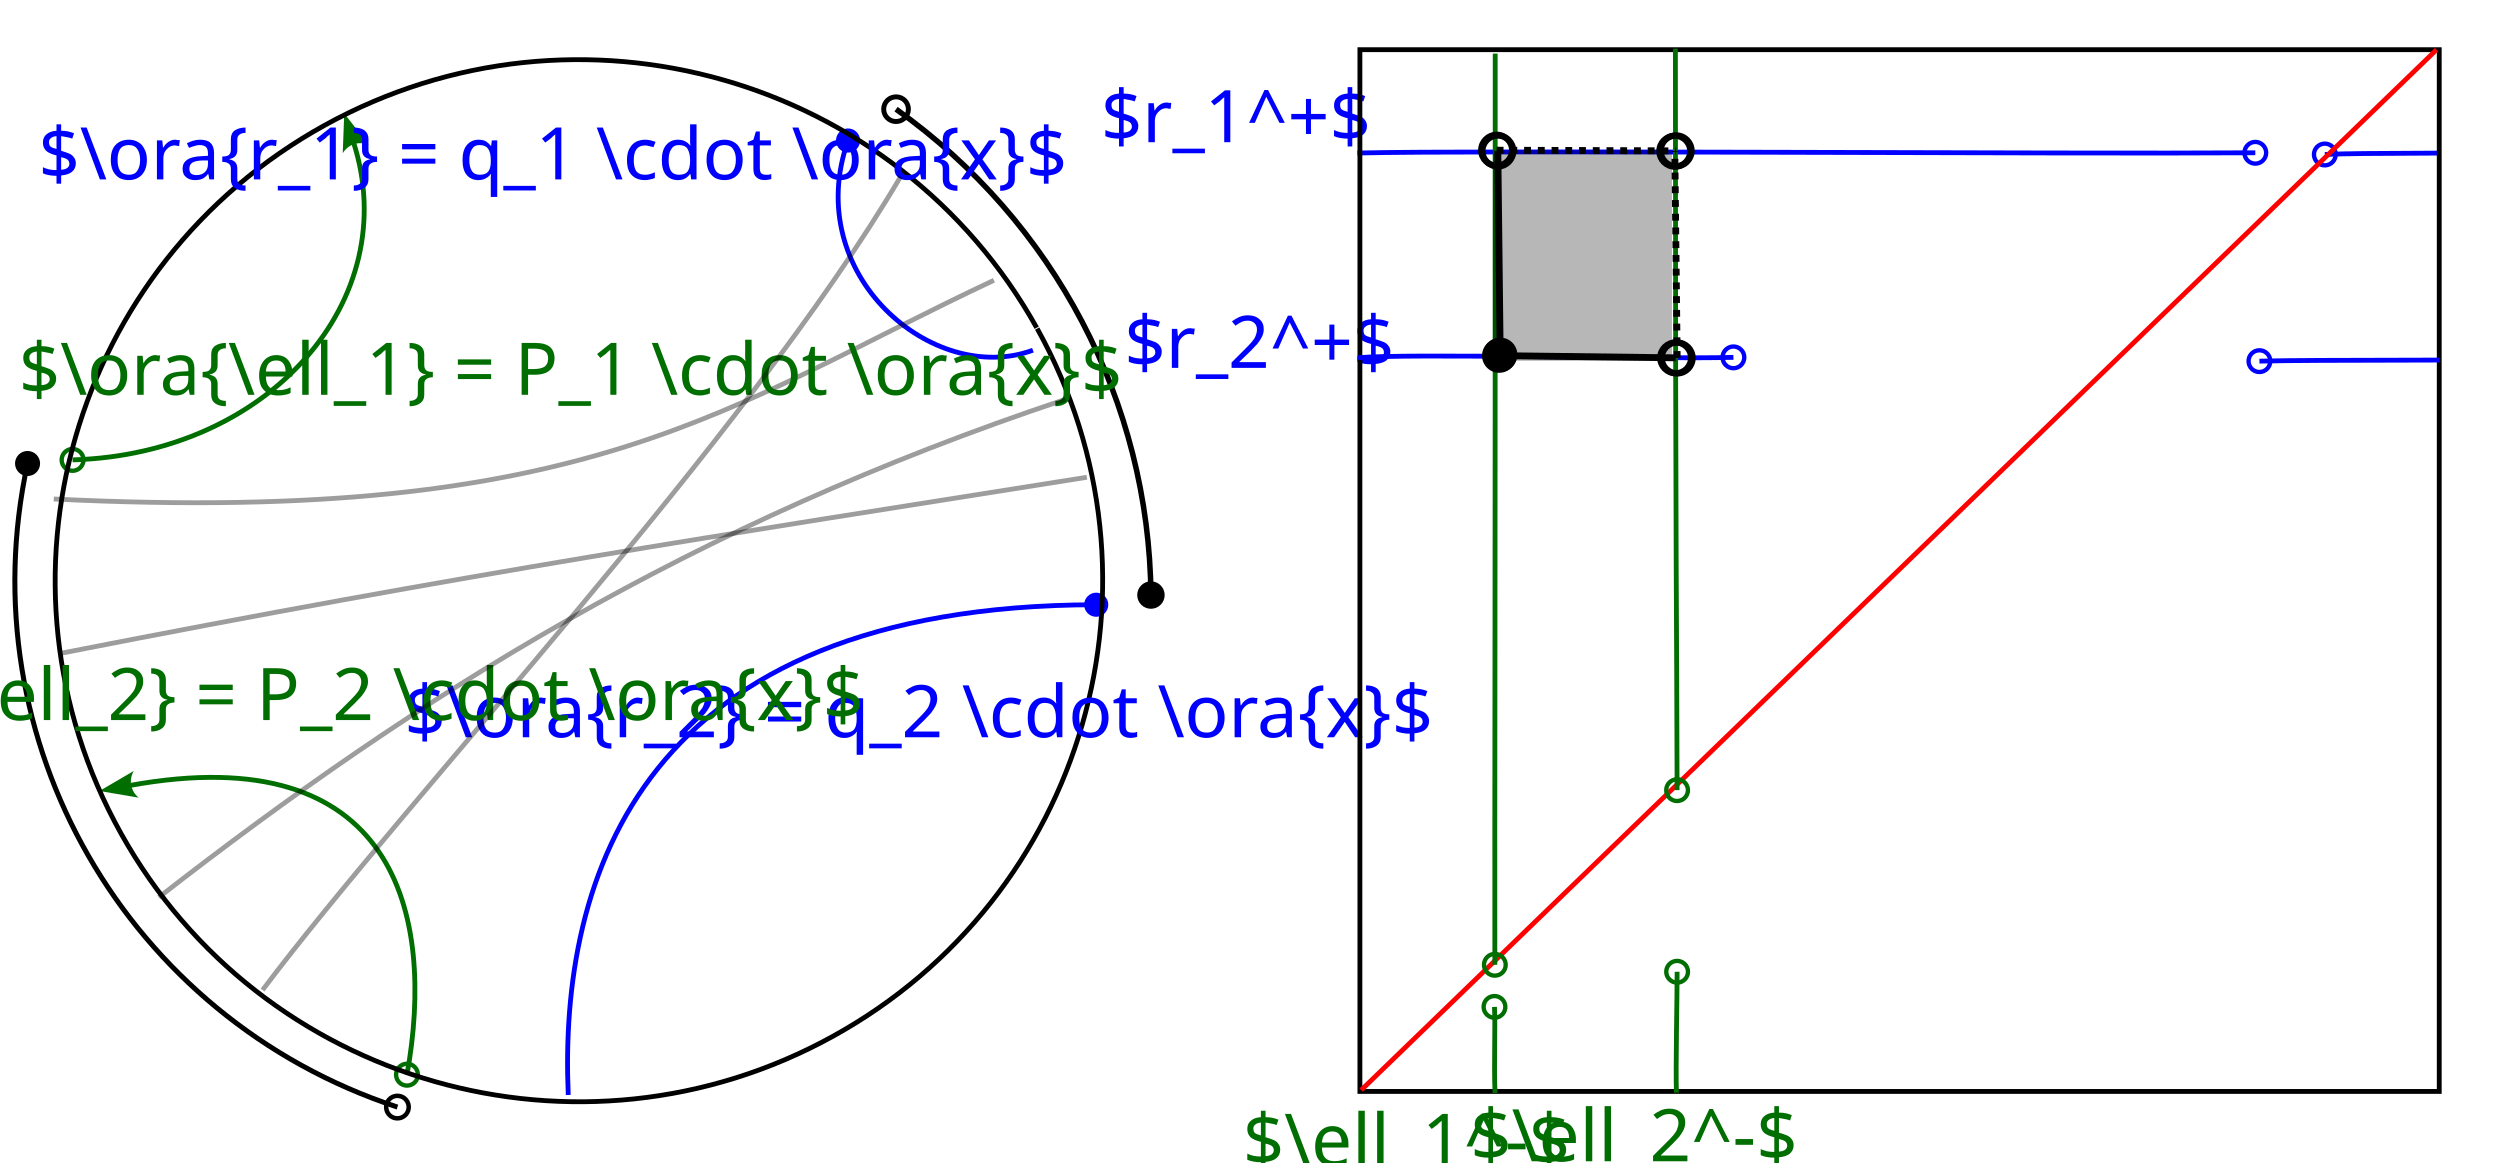
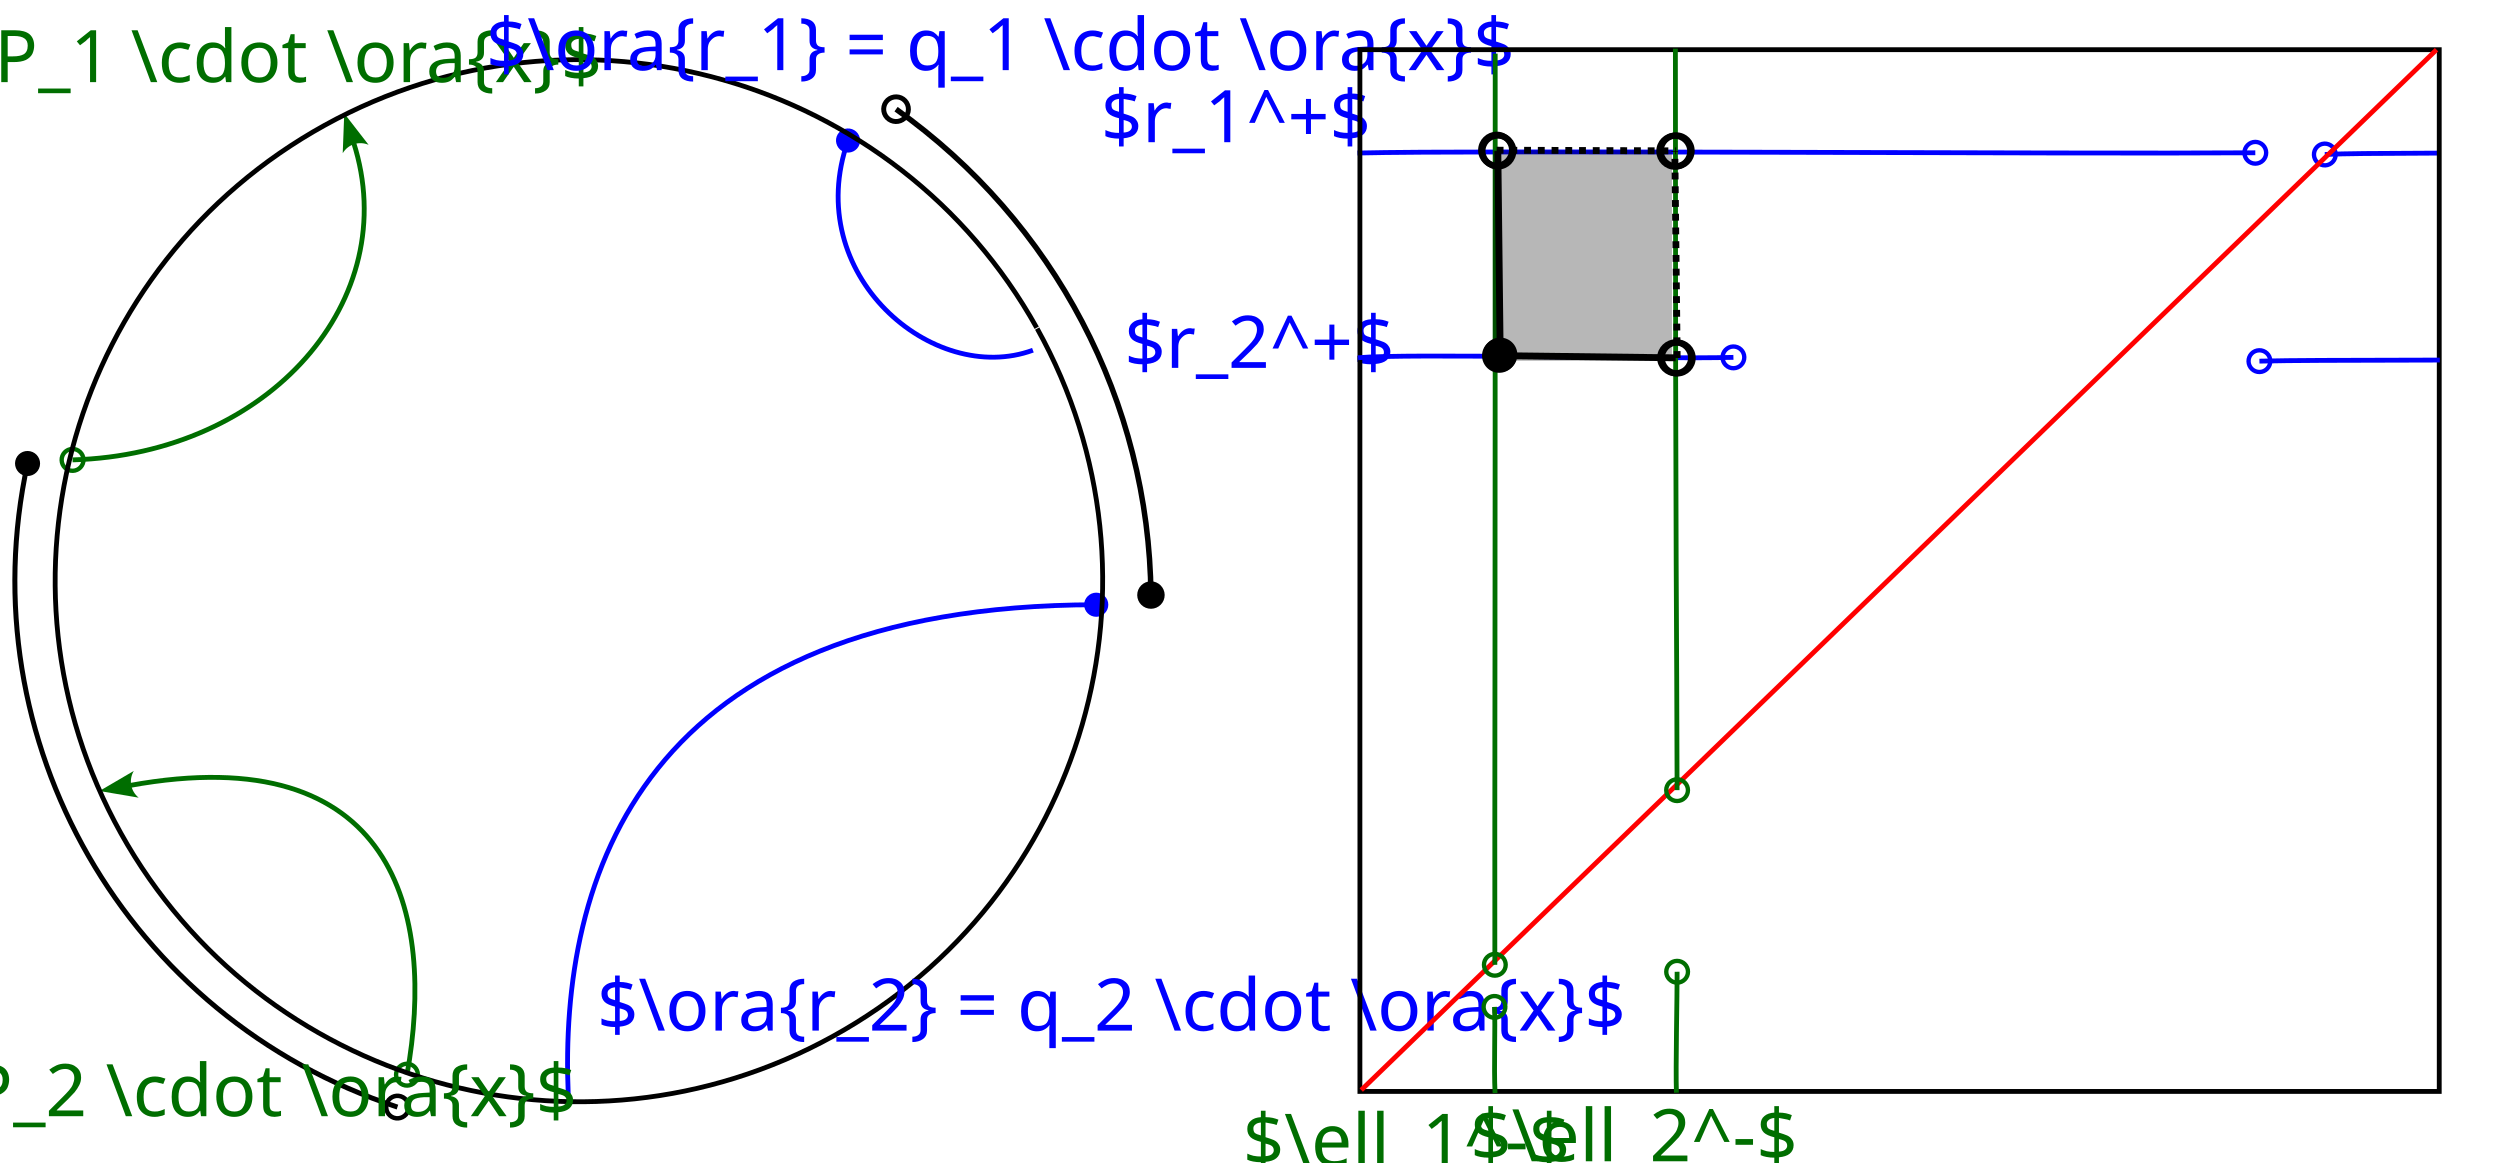
<svg xmlns="http://www.w3.org/2000/svg" width="4.3in" height="2in" viewBox="0 0 109.22 50.8" version="1.1" id="svg1">
  <defs id="defs1">
    <marker style="overflow:visible" id="Dot" refX="0" refY="0" orient="auto" markerWidth="1" markerHeight="1" viewBox="0 0 1 1" preserveAspectRatio="xMidYMid">
      <path transform="scale(0.5)" style="fill:context-stroke;fill-rule:evenodd;stroke:none" d="M 5,0 C 5,2.76 2.76,5 0,5 -2.76,5 -5,2.76 -5,0 c 0,-2.76 2.3,-5 5,-5 2.76,0 5,2.24 5,5 z" id="path17" />
    </marker>
    <marker style="overflow:visible" id="ColoredDot" refX="0" refY="0" orient="auto" markerWidth="1" markerHeight="1" viewBox="0 0 1 1" preserveAspectRatio="xMidYMid">
      <path transform="scale(0.45)" style="fill:context-fill;fill-rule:evenodd;stroke:context-stroke;stroke-width:2" d="M 5,0 C 5,2.76 2.76,5 0,5 -2.76,5 -5,2.76 -5,0 c 0,-2.76 2.3,-5 5,-5 2.76,0 5,2.24 5,5 z" id="path20" />
    </marker>
    <marker style="overflow:visible" id="marker5" refX="0" refY="0" orient="auto-start-reverse" markerWidth="1" markerHeight="1" viewBox="0 0 1 1" preserveAspectRatio="xMidYMid">
      <path transform="scale(0.7)" d="M -2,-4 9,0 -2,4 c 2,-2.33 2,-5.66 0,-8 z" style="fill:context-stroke;fill-rule:evenodd;stroke:none" id="path5" />
    </marker>
    <marker style="overflow:visible" id="marker4" refX="0" refY="0" orient="auto-start-reverse" markerWidth="1" markerHeight="1" viewBox="0 0 1 1" preserveAspectRatio="xMidYMid">
      <path transform="scale(0.7)" d="M -2,-4 9,0 -2,4 c 2,-2.33 2,-5.66 0,-8 z" style="fill:context-stroke;fill-rule:evenodd;stroke:none" id="path4" />
    </marker>
    <rect x="644.477" y="100.005" width="63.64" height="68.69" id="rect4" />
    <rect x="644.477" y="100.005" width="63.64" height="68.69" id="rect4-5" />
    <rect x="644.477" y="100.005" width="63.64" height="68.69" id="rect4-5-6" />
    <rect x="644.477" y="100.005" width="63.64" height="68.69" id="rect4-5-6-1" />
    <rect x="644.477" y="100.005" width="63.64" height="68.69" id="rect4-5-6-1-0" />
    <rect x="644.477" y="100.005" width="63.64" height="68.69" id="rect4-9" />
    <rect x="644.477" y="100.005" width="63.64" height="68.69" id="rect4-5-6-9" />
    <rect x="644.477" y="100.005" width="63.64" height="68.69" id="rect4-5-6-1-0-8" />
    <marker style="overflow:visible" id="marker4-6" refX="0" refY="0" orient="auto-start-reverse" markerWidth="1" markerHeight="1" viewBox="0 0 1 1" preserveAspectRatio="xMidYMid">
      <path transform="scale(0.7)" d="M -2,-4 9,0 -2,4 c 2,-2.33 2,-5.66 0,-8 z" style="fill:context-stroke;fill-rule:evenodd;stroke:none" id="path4-9" />
    </marker>
    <marker style="overflow:visible" id="ColoredDot-7" refX="0" refY="0" orient="auto" markerWidth="1" markerHeight="1" viewBox="0 0 1 1" preserveAspectRatio="xMidYMid">
      <path transform="scale(0.45)" style="fill:context-fill;fill-rule:evenodd;stroke:context-stroke;stroke-width:2" d="M 5,0 C 5,2.76 2.76,5 0,5 -2.76,5 -5,2.76 -5,0 c 0,-2.76 2.3,-5 5,-5 2.76,0 5,2.24 5,5 z" id="path20-8" />
    </marker>
    <marker style="overflow:visible" id="Dot-0" refX="0" refY="0" orient="auto" markerWidth="1" markerHeight="1" viewBox="0 0 1 1" preserveAspectRatio="xMidYMid">
      <path transform="scale(0.5)" style="fill:context-stroke;fill-rule:evenodd;stroke:none" d="M 5,0 C 5,2.76 2.76,5 0,5 -2.76,5 -5,2.76 -5,0 c 0,-2.76 2.3,-5 5,-5 2.76,0 5,2.24 5,5 z" id="path17-0" />
    </marker>
    <marker style="overflow:visible" id="ColoredDot-7-8" refX="0" refY="0" orient="auto" markerWidth="1" markerHeight="1" viewBox="0 0 1 1" preserveAspectRatio="xMidYMid">
      <path transform="scale(0.45)" style="fill:context-fill;fill-rule:evenodd;stroke:context-stroke;stroke-width:2" d="M 5,0 C 5,2.76 2.76,5 0,5 -2.76,5 -5,2.76 -5,0 c 0,-2.76 2.3,-5 5,-5 2.76,0 5,2.24 5,5 z" id="path20-8-1" />
    </marker>
    <marker style="overflow:visible" id="Dot-3" refX="0" refY="0" orient="auto" markerWidth="1" markerHeight="1" viewBox="0 0 1 1" preserveAspectRatio="xMidYMid">
      <path transform="scale(0.5)" style="fill:context-stroke;fill-rule:evenodd;stroke:none" d="M 5,0 C 5,2.76 2.76,5 0,5 -2.76,5 -5,2.76 -5,0 c 0,-2.76 2.3,-5 5,-5 2.76,0 5,2.24 5,5 z" id="path17-8" />
    </marker>
    <marker style="overflow:visible" id="marker4-6-8" refX="0" refY="0" orient="auto-start-reverse" markerWidth="1" markerHeight="1" viewBox="0 0 1 1" preserveAspectRatio="xMidYMid">
      <path transform="scale(0.7)" d="M -2,-4 9,0 -2,4 c 2,-2.33 2,-5.66 0,-8 z" style="fill:context-stroke;fill-rule:evenodd;stroke:none" id="path4-9-0" />
    </marker>
    <marker style="overflow:visible" id="marker4-6-8-9" refX="0" refY="0" orient="auto-start-reverse" markerWidth="1" markerHeight="1" viewBox="0 0 1 1" preserveAspectRatio="xMidYMid">
      <path transform="scale(0.7)" d="M -2,-4 9,0 -2,4 c 2,-2.33 2,-5.66 0,-8 z" style="fill:context-stroke;fill-rule:evenodd;stroke:none" id="path4-9-0-6" />
    </marker>
    <marker style="overflow:visible" id="ColoredDot-77" refX="0" refY="0" orient="auto" markerWidth="1" markerHeight="1" viewBox="0 0 1 1" preserveAspectRatio="xMidYMid">
      <path transform="scale(0.45)" style="fill:context-fill;fill-rule:evenodd;stroke:context-stroke;stroke-width:2" d="M 5,0 C 5,2.76 2.76,5 0,5 -2.76,5 -5,2.76 -5,0 c 0,-2.76 2.3,-5 5,-5 2.76,0 5,2.24 5,5 z" id="path20-9" />
    </marker>
    <marker style="overflow:visible" id="marker4-6-8-9-7" refX="0" refY="0" orient="auto-start-reverse" markerWidth="1" markerHeight="1" viewBox="0 0 1 1" preserveAspectRatio="xMidYMid">
      <path transform="scale(0.7)" d="M -2,-4 9,0 -2,4 c 2,-2.33 2,-5.66 0,-8 z" style="fill:context-stroke;fill-rule:evenodd;stroke:none" id="path4-9-0-6-7" />
    </marker>
    <marker style="overflow:visible" id="ColoredDot-77-1" refX="0" refY="0" orient="auto" markerWidth="1" markerHeight="1" viewBox="0 0 1 1" preserveAspectRatio="xMidYMid">
      <path transform="scale(0.45)" style="fill:context-fill;fill-rule:evenodd;stroke:context-stroke;stroke-width:2" d="M 5,0 C 5,2.76 2.76,5 0,5 -2.76,5 -5,2.76 -5,0 c 0,-2.76 2.3,-5 5,-5 2.76,0 5,2.24 5,5 z" id="path20-9-6" />
    </marker>
    <marker style="overflow:visible" id="marker4-6-8-9-7-7" refX="0" refY="0" orient="auto-start-reverse" markerWidth="1" markerHeight="1" viewBox="0 0 1 1" preserveAspectRatio="xMidYMid">
      <path transform="scale(0.7)" d="M -2,-4 9,0 -2,4 c 2,-2.33 2,-5.66 0,-8 z" style="fill:context-stroke;fill-rule:evenodd;stroke:none" id="path4-9-0-6-7-8" />
    </marker>
    <marker style="overflow:visible" id="ColoredDot-77-1-5" refX="0" refY="0" orient="auto" markerWidth="1" markerHeight="1" viewBox="0 0 1 1" preserveAspectRatio="xMidYMid">
      <path transform="scale(0.45)" style="fill:context-fill;fill-rule:evenodd;stroke:context-stroke;stroke-width:2" d="M 5,0 C 5,2.76 2.76,5 0,5 -2.76,5 -5,2.76 -5,0 c 0,-2.76 2.3,-5 5,-5 2.76,0 5,2.24 5,5 z" id="path20-9-6-6" />
    </marker>
    <marker style="overflow:visible" id="marker4-6-8-6" refX="0" refY="0" orient="auto-start-reverse" markerWidth="1" markerHeight="1" viewBox="0 0 1 1" preserveAspectRatio="xMidYMid">
      <path transform="scale(0.7)" d="M -2,-4 9,0 -2,4 c 2,-2.33 2,-5.66 0,-8 z" style="fill:context-stroke;fill-rule:evenodd;stroke:none" id="path4-9-0-3" />
    </marker>
    <marker style="overflow:visible" id="ColoredDot-6" refX="0" refY="0" orient="auto" markerWidth="1" markerHeight="1" viewBox="0 0 1 1" preserveAspectRatio="xMidYMid">
      <path transform="scale(0.45)" style="fill:context-fill;fill-rule:evenodd;stroke:context-stroke;stroke-width:2" d="M 5,0 C 5,2.76 2.76,5 0,5 -2.76,5 -5,2.76 -5,0 c 0,-2.76 2.3,-5 5,-5 2.76,0 5,2.24 5,5 z" id="path20-7" />
    </marker>
    <marker style="overflow:visible" id="marker4-6-8-9-77" refX="0" refY="0" orient="auto-start-reverse" markerWidth="1" markerHeight="1" viewBox="0 0 1 1" preserveAspectRatio="xMidYMid">
      <path transform="scale(0.7)" d="M -2,-4 9,0 -2,4 c 2,-2.33 2,-5.66 0,-8 z" style="fill:context-stroke;fill-rule:evenodd;stroke:none" id="path4-9-0-6-71" />
    </marker>
    <marker style="overflow:visible" id="ColoredDot-77-0" refX="0" refY="0" orient="auto" markerWidth="1" markerHeight="1" viewBox="0 0 1 1" preserveAspectRatio="xMidYMid">
      <path transform="scale(0.45)" style="fill:context-fill;fill-rule:evenodd;stroke:context-stroke;stroke-width:2" d="M 5,0 C 5,2.76 2.76,5 0,5 -2.76,5 -5,2.76 -5,0 c 0,-2.76 2.3,-5 5,-5 2.76,0 5,2.24 5,5 z" id="path20-9-69" />
    </marker>
    <marker style="overflow:visible" id="ColoredDot-8" refX="0" refY="0" orient="auto" markerWidth="1" markerHeight="1" viewBox="0 0 1 1" preserveAspectRatio="xMidYMid">
      <path transform="scale(0.45)" style="fill:context-fill;fill-rule:evenodd;stroke:context-stroke;stroke-width:2" d="M 5,0 C 5,2.76 2.76,5 0,5 -2.76,5 -5,2.76 -5,0 c 0,-2.76 2.3,-5 5,-5 2.76,0 5,2.24 5,5 z" id="path20-81" />
    </marker>
    <marker style="overflow:visible" id="Dot-3-2" refX="0" refY="0" orient="auto" markerWidth="1" markerHeight="1" viewBox="0 0 1 1" preserveAspectRatio="xMidYMid">
      <path transform="scale(0.5)" style="fill:context-stroke;fill-rule:evenodd;stroke:none" d="M 5,0 C 5,2.76 2.76,5 0,5 -2.76,5 -5,2.76 -5,0 c 0,-2.76 2.3,-5 5,-5 2.76,0 5,2.24 5,5 z" id="path17-8-0" />
    </marker>
    <marker style="overflow:visible" id="ColoredDot-3" refX="0" refY="0" orient="auto" markerWidth="1" markerHeight="1" viewBox="0 0 1 1" preserveAspectRatio="xMidYMid">
      <path transform="scale(0.45)" style="fill:context-fill;fill-rule:evenodd;stroke:context-stroke;stroke-width:2" d="M 5,0 C 5,2.76 2.76,5 0,5 -2.76,5 -5,2.76 -5,0 c 0,-2.76 2.3,-5 5,-5 2.76,0 5,2.24 5,5 z" id="path20-3" />
    </marker>
    <marker style="overflow:visible" id="ColoredDot-3-0" refX="0" refY="0" orient="auto" markerWidth="1" markerHeight="1" viewBox="0 0 1 1" preserveAspectRatio="xMidYMid">
      <path transform="scale(0.45)" style="fill:context-fill;fill-rule:evenodd;stroke:context-stroke;stroke-width:2" d="M 5,0 C 5,2.76 2.76,5 0,5 -2.76,5 -5,2.76 -5,0 c 0,-2.76 2.3,-5 5,-5 2.76,0 5,2.24 5,5 z" id="path20-3-1" />
    </marker>
  </defs>
  <g id="layer1" transform="translate(-12.10939,6.048508)">
    <path style="fill:none;stroke:#0000ff;stroke-width:0.211;stroke-dasharray:none;stroke-opacity:1;marker-end:url(#Dot)" d="M 36.935,41.789 C 36.527,32.269 40.102,20.4 60.001,20.371" id="path3-6" />
    <path style="fill:none;fill-opacity:1;stroke:#0000ff;stroke-width:0.211;stroke-dasharray:none;stroke-opacity:1;marker-mid:url(#marker4-6);marker-end:url(#Dot-0)" d="M 57.235,9.251 C 52.889,10.85 47.087,5.957 49.159,0.091" id="path3-6-2" />
    <path style="fill:none;fill-opacity:1;stroke:#0000ff;stroke-width:0.211;stroke-dasharray:none;stroke-opacity:1;marker-mid:url(#marker4-6-8);marker-end:url(#ColoredDot)" d="m 71.415,0.637 c 5.185,-0.131 31.053,0.049 39.224,-0.011" id="path3-6-2-6" />
    <path style="fill:none;fill-opacity:1;stroke:#0000ff;stroke-width:0.211;stroke-dasharray:none;stroke-opacity:1;marker-mid:url(#marker4-6-8-9);marker-end:url(#ColoredDot-77)" d="m 118.651,0.64 c -2.989,0.015 -4.018,0.015 -4.975,0.061" id="path3-6-2-6-9" />
    <path style="fill:none;stroke:#006e00;stroke-width:0.212;stroke-dasharray:none;stroke-opacity:1;marker-start:url(#marker5);marker-mid:url(#marker4);marker-end:url(#ColoredDot)" d="M 27.557,0.178 C 29.76,7.038 23.88,13.793 15.28,14.043" id="path4-0-1" />
    <path style="fill:none;stroke:#006e00;stroke-width:0.212;stroke-dasharray:none;stroke-opacity:1;marker-start:url(#marker5);marker-mid:url(#marker4-6);marker-end:url(#ColoredDot-7)" d="m 17.769,28.269 c 11.587,-2.114 13.389,5.58 12.121,12.633" id="path4-0-1-6" />
-     <path style="fill:none;stroke:#000000;stroke-width:0.211;stroke-dasharray:none;stroke-opacity:0.384" d="m 14.459,15.752 c 23.517,1.162 29.39,-4.072 41.073,-9.556" id="path6-5" />
    <path style="fill:none;stroke:#000000;stroke-width:0.211;stroke-dasharray:none;stroke-opacity:1" id="path15-3" d="M 57.422,8.307 A 22.878,22.76 0 0 1 48.483,39.233 22.878,22.76 0 0 1 17.391,30.355 22.878,22.76 0 0 1 26.301,-0.58 22.878,22.76 0 0 1 57.401,8.27" />
    <path style="fill:none;stroke:#000000;stroke-width:0.24;stroke-miterlimit:4;stroke-dasharray:none;stroke-opacity:1;marker-start:url(#ColoredDot-7);marker-end:url(#Dot)" id="path833-9-6-8-5-7" d="M 51.256,-1.279 A 26.706,26.434 0 0 1 62.392,19.948" />
    <path style="fill:none;stroke:#000000;stroke-width:0.219;stroke-miterlimit:4;stroke-dasharray:none;stroke-opacity:1;marker-start:url(#ColoredDot-7-8);marker-end:url(#Dot-3)" id="path833-9-6-8-5-7-9" d="M 29.473,42.318 A 24.341,24.216 0 0 1 13.313,14.201" />
-     <text xml:space="preserve" style="font-style:normal;font-weight:normal;font-size:3.175px;line-height:1.25;font-family:sans-serif;text-align:center;text-anchor:middle;fill:#006e00;fill-opacity:1;stroke:none;stroke-width:0.074" x="39.097" y="11.197" id="text1461-1-6">
-       <tspan id="tspan1459-1-8" x="39.097" y="11.197" style="font-size:3.175px;text-align:center;text-anchor:middle;fill:#006e00;fill-opacity:1;stroke-width:0.074">$\ora{\ell_1} = P_1 \cdot \ora{x}$</tspan>
+     <text xml:space="preserve" style="font-style:normal;font-weight:normal;font-size:3.175px;line-height:1.25;font-family:sans-serif;text-align:center;text-anchor:middle;fill:#006e00;fill-opacity:1;stroke:none;stroke-width:0.074" x="16.366" y="-2.46" id="text1461-1-6">
+       <tspan id="tspan1459-1-8" x="16.366" y="-2.46" style="font-size:3.175px;text-align:center;text-anchor:middle;fill:#006e00;fill-opacity:1;stroke-width:0.074">$\ora{\ell_1} = P_1 \cdot \ora{x}$</tspan>
    </text>
    <text xml:space="preserve" style="font-style:normal;font-weight:normal;font-size:3.175px;line-height:1.25;font-family:sans-serif;text-align:center;text-anchor:middle;fill:#006e00;fill-opacity:1;stroke:none;stroke-width:0.074" x="75.614" y="44.88" id="text1461-1-6-4">
      <tspan id="tspan1459-1-8-0" x="75.614" y="44.88" style="font-size:3.175px;text-align:center;text-anchor:middle;fill:#006e00;fill-opacity:1;stroke-width:0.074">$\ell_1^-$</tspan>
    </text>
    <text xml:space="preserve" style="font-style:normal;font-weight:normal;font-size:3.175px;line-height:1.25;font-family:sans-serif;text-align:center;text-anchor:middle;fill:#006e00;fill-opacity:1;stroke:none;stroke-width:0.074" x="85.551" y="44.681" id="text1461-1-6-4-8">
      <tspan id="tspan1459-1-8-0-5" x="85.551" y="44.681" style="font-size:3.175px;text-align:center;text-anchor:middle;fill:#006e00;fill-opacity:1;stroke-width:0.074">$\ell_2^-$</tspan>
    </text>
-     <text xml:space="preserve" style="font-style:normal;font-weight:normal;font-size:3.175px;line-height:1.25;font-family:sans-serif;text-align:center;text-anchor:middle;fill:#0000ff;fill-opacity:1;stroke:none;stroke-width:0.074" x="38.323" y="1.787" id="text1461-1-6-5">
-       <tspan id="tspan1459-1-8-9" x="38.323" y="1.787" style="font-size:3.175px;text-align:center;text-anchor:middle;fill:#0000ff;fill-opacity:1;stroke-width:0.074">$\ora{r_1} = q_1 \cdot \ora{x}$</tspan>
+     <text xml:space="preserve" style="font-style:normal;font-weight:normal;font-size:3.175px;line-height:1.25;font-family:sans-serif;text-align:center;text-anchor:middle;fill:#0000ff;fill-opacity:1;stroke:none;stroke-width:0.074" x="57.873" y="-2.984" id="text1461-1-6-5">
+       <tspan id="tspan1459-1-8-9" x="57.873" y="-2.984" style="font-size:3.175px;text-align:center;text-anchor:middle;fill:#0000ff;fill-opacity:1;stroke-width:0.074">$\ora{r_1} = q_1 \cdot \ora{x}$</tspan>
    </text>
    <text xml:space="preserve" style="font-style:normal;font-weight:normal;font-size:3.175px;line-height:1.25;font-family:sans-serif;text-align:center;text-anchor:middle;fill:#0000ff;fill-opacity:1;stroke:none;stroke-width:0.074" x="68.163" y="0.165" id="text1461-1-6-5-3">
      <tspan id="tspan1459-1-8-9-5" x="68.163" y="0.165" style="font-size:3.175px;text-align:center;text-anchor:middle;fill:#0000ff;fill-opacity:1;stroke-width:0.074">$r_1^+$</tspan>
    </text>
    <text xml:space="preserve" style="font-style:normal;font-weight:normal;font-size:3.175px;line-height:1.25;font-family:sans-serif;text-align:center;text-anchor:middle;fill:#0000ff;fill-opacity:1;stroke:none;stroke-width:0.074" x="69.188" y="10.021" id="text1461-1-6-5-3-4">
      <tspan id="tspan1459-1-8-9-5-3" x="69.188" y="10.021" style="font-size:3.175px;text-align:center;text-anchor:middle;fill:#0000ff;fill-opacity:1;stroke-width:0.074">$r_2^+$</tspan>
    </text>
-     <text xml:space="preserve" style="font-style:normal;font-weight:normal;font-size:3.175px;line-height:1.25;font-family:sans-serif;text-align:center;text-anchor:middle;fill:#0000ff;fill-opacity:1;stroke:none;stroke-width:0.074" x="54.305" y="26.159" id="text1461-1-6-5-2">
-       <tspan id="tspan1459-1-8-9-4" x="54.305" y="26.159" style="font-size:3.175px;text-align:center;text-anchor:middle;fill:#0000ff;fill-opacity:1;stroke-width:0.074">$\ora{r_2} = q_2 \cdot \ora{x}$</tspan>
+     <text xml:space="preserve" style="font-style:normal;font-weight:normal;font-size:3.175px;line-height:1.25;font-family:sans-serif;text-align:center;text-anchor:middle;fill:#0000ff;fill-opacity:1;stroke:none;stroke-width:0.074" x="62.724" y="38.975" id="text1461-1-6-5-2">
+       <tspan id="tspan1459-1-8-9-4" x="62.724" y="38.975" style="font-size:3.175px;text-align:center;text-anchor:middle;fill:#0000ff;fill-opacity:1;stroke-width:0.074">$\ora{r_2} = q_2 \cdot \ora{x}$</tspan>
    </text>
-     <text xml:space="preserve" style="font-style:normal;font-weight:normal;font-size:3.175px;line-height:1.25;font-family:sans-serif;text-align:center;text-anchor:middle;fill:#006e00;fill-opacity:1;stroke:none;stroke-width:0.074" x="27.805" y="25.409" id="text1461-1-6-8">
-       <tspan id="tspan1459-1-8-4" x="27.805" y="25.409" style="font-size:3.175px;text-align:center;text-anchor:middle;fill:#006e00;fill-opacity:1;stroke-width:0.074">$\ora{\ell_2} = P_2 \cdot \ora{x}$</tspan>
+     <text xml:space="preserve" style="font-style:normal;font-weight:normal;font-size:3.175px;line-height:1.25;font-family:sans-serif;text-align:center;text-anchor:middle;fill:#006e00;fill-opacity:1;stroke:none;stroke-width:0.074" x="15.27" y="42.715" id="text1461-1-6-8">
+       <tspan id="tspan1459-1-8-4" x="15.27" y="42.715" style="font-size:3.175px;text-align:center;text-anchor:middle;fill:#006e00;fill-opacity:1;stroke-width:0.074">$\ora{\ell_2} = P_2 \cdot \ora{x}$</tspan>
    </text>
-     <path style="fill:none;stroke:#000000;stroke-width:0.211;stroke-dasharray:none;stroke-opacity:0.384" d="M 23.58,37.204 C 30.03,28.63 44.7,13.132 51.457,1.666" id="path6-5-7" />
-     <path style="fill:none;stroke:#000000;stroke-width:0.211;stroke-dasharray:none;stroke-opacity:0.384" d="M 19.046,33.154 C 30.364,24.345 42.219,16.882 58.653,11.399" id="path6-5-7-0" />
-     <path d="m 14.824,22.481 c 18.004,-3.53 28.334,-5.069 44.768,-7.679" style="fill:none;stroke:#000000;stroke-width:0.211;stroke-dasharray:none;stroke-opacity:0.384" id="path1-7" />
    <rect style="fill:none;fill-opacity:1;stroke:#000000;stroke-width:0.211;stroke-dasharray:none;stroke-opacity:1" id="rect8" width="47.154" height="45.512" x="71.521" y="-3.878" />
    <path style="fill:none;fill-opacity:1;stroke:#ff0000;stroke-width:0.211;stroke-dasharray:none;stroke-opacity:1" d="M 71.579,41.574 118.557,-3.878" id="path8" />
    <path d="m 71.439,9.581 c 2.168,-0.2 12.984,0.074 16.4,-0.017" style="fill:none;fill-opacity:1;stroke:#0000ff;stroke-width:0.211;stroke-dasharray:none;stroke-opacity:1;marker-mid:url(#marker4-6-8);marker-end:url(#ColoredDot)" id="path1" />
    <path style="fill:none;fill-opacity:1;stroke:#0000ff;stroke-width:0.211;stroke-dasharray:none;stroke-opacity:1;marker-mid:url(#marker4-6-8-9-7);marker-end:url(#ColoredDot-77-1)" d="m 118.699,9.682 c -4.735,0.012 -6.364,0.011 -7.88,0.047" id="path3-6-2-6-9-9" />
    <path style="fill:none;fill-opacity:1;stroke:#006e00;stroke-width:0.211;stroke-dasharray:none;stroke-opacity:1;marker-mid:url(#marker4-6-8-6);marker-end:url(#ColoredDot-6)" d="m 77.425,41.706 c -0.056,-1.172 0.02,-2.893 -0.025,-3.765" id="path3-6-2-6-6" />
    <path style="fill:none;fill-opacity:1;stroke:#006e00;stroke-width:0.211;stroke-dasharray:none;stroke-opacity:1;marker-mid:url(#marker4-6-8-9-77);marker-end:url(#ColoredDot-77-0)" d="m 77.432,-3.707 c 0.003,25.522 -0.026,31.635 -0.016,39.808" id="path3-6-2-6-9-6" />
    <path d="m 85.349,41.69 c -0.039,-1.039 0.035,-4.285 0.03,-5.284" style="fill:none;fill-opacity:1;stroke:#006e00;stroke-width:0.211;stroke-dasharray:none;stroke-opacity:1;marker-mid:url(#marker4-6-8-6);marker-end:url(#ColoredDot-6)" id="path3" />
    <path style="fill:none;fill-opacity:1;stroke:#006e00;stroke-width:0.211;stroke-dasharray:none;stroke-opacity:1;marker-mid:url(#marker4-6-8-9-7-7);marker-end:url(#ColoredDot-77-1-5)" d="m 85.304,-3.922 c 0.004,24.114 0.062,24.672 0.074,32.394" id="path3-6-2-6-9-9-3" />
    <rect style="fill:#000000;fill-opacity:0.283;stroke:none;stroke-width:0.622;stroke-dasharray:none;stroke-opacity:1" id="rect9" width="7.827" height="9.194" x="77.327" y="0.52" />
    <path style="fill:none;fill-opacity:0.283;stroke:#000000;stroke-width:0.3;stroke-dasharray:none;stroke-opacity:1;marker-start:url(#Dot-3);marker-end:url(#ColoredDot)" d="M 77.65,9.45 77.547,0.55" id="path9" />
    <path style="fill:none;fill-opacity:0.283;stroke:#000000;stroke-width:0.3;stroke-dasharray:none;stroke-opacity:1;marker-start:url(#Dot-3-2);marker-end:url(#ColoredDot-3)" d="m 77.606,9.489 7.71,0.095" id="path9-4" />
    <path style="fill:none;fill-opacity:0.283;stroke:#000000;stroke-width:0.3;stroke-dasharray:0.3,0.3;stroke-dashoffset:0;stroke-opacity:1;marker-start:url(#ColoredDot);marker-end:url(#ColoredDot-3-0)" d="m 77.495,0.513 7.842,0.029" id="path9-4-9" />
    <path style="fill:none;fill-opacity:0.283;stroke:#000000;stroke-width:0.3;stroke-dasharray:0.3,0.3;stroke-dashoffset:0;stroke-opacity:1;marker-start:url(#ColoredDot);marker-end:url(#ColoredDot-8)" d="M 85.382,9.591 85.279,0.558" id="path9-8" />
  </g>
</svg>
